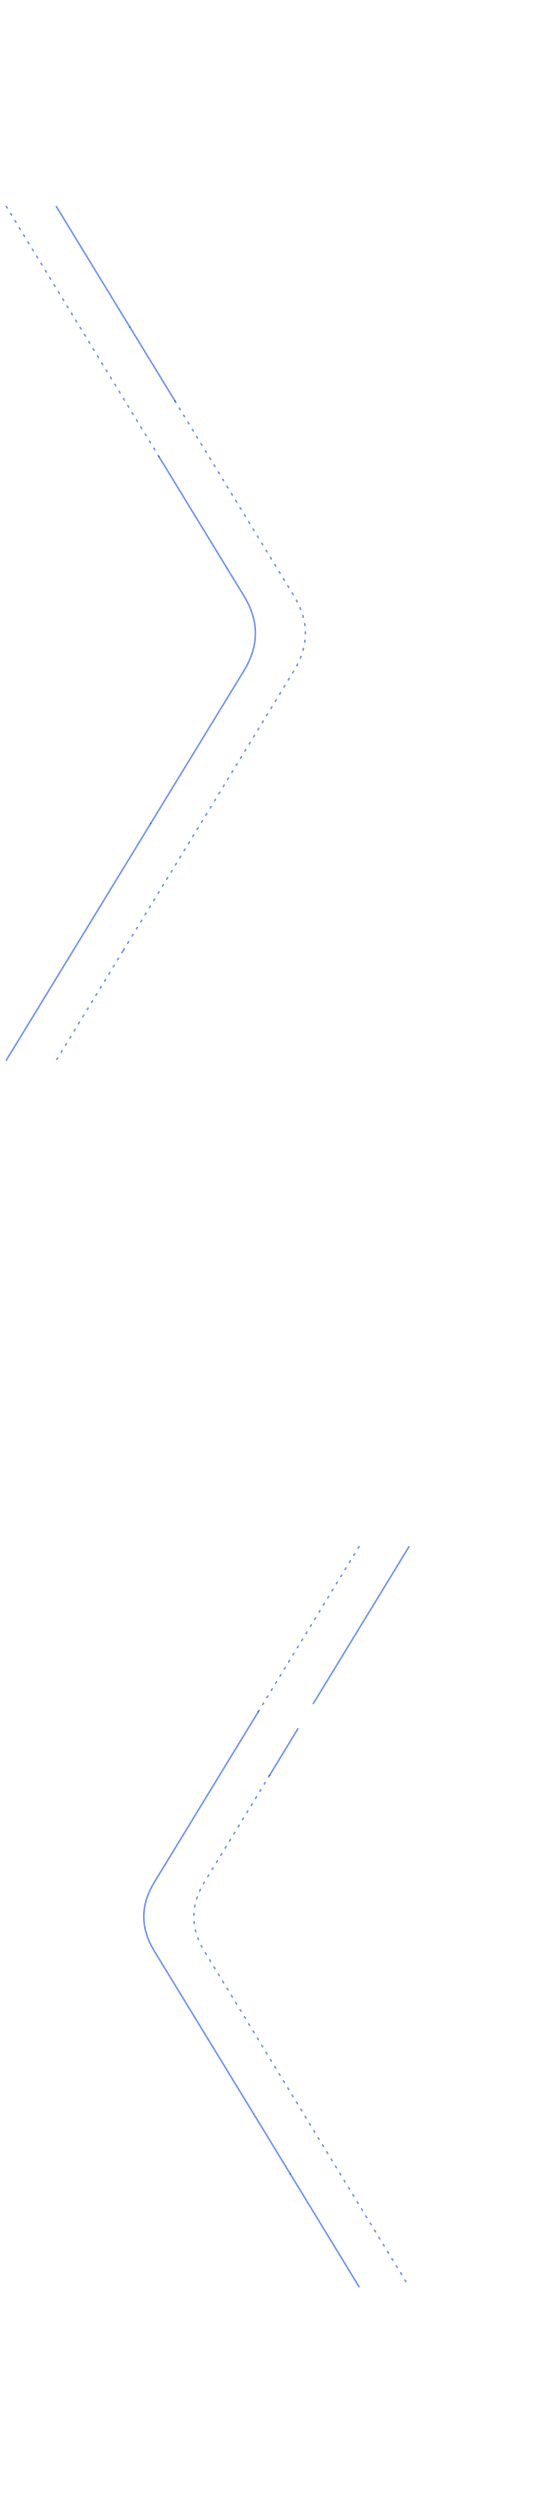
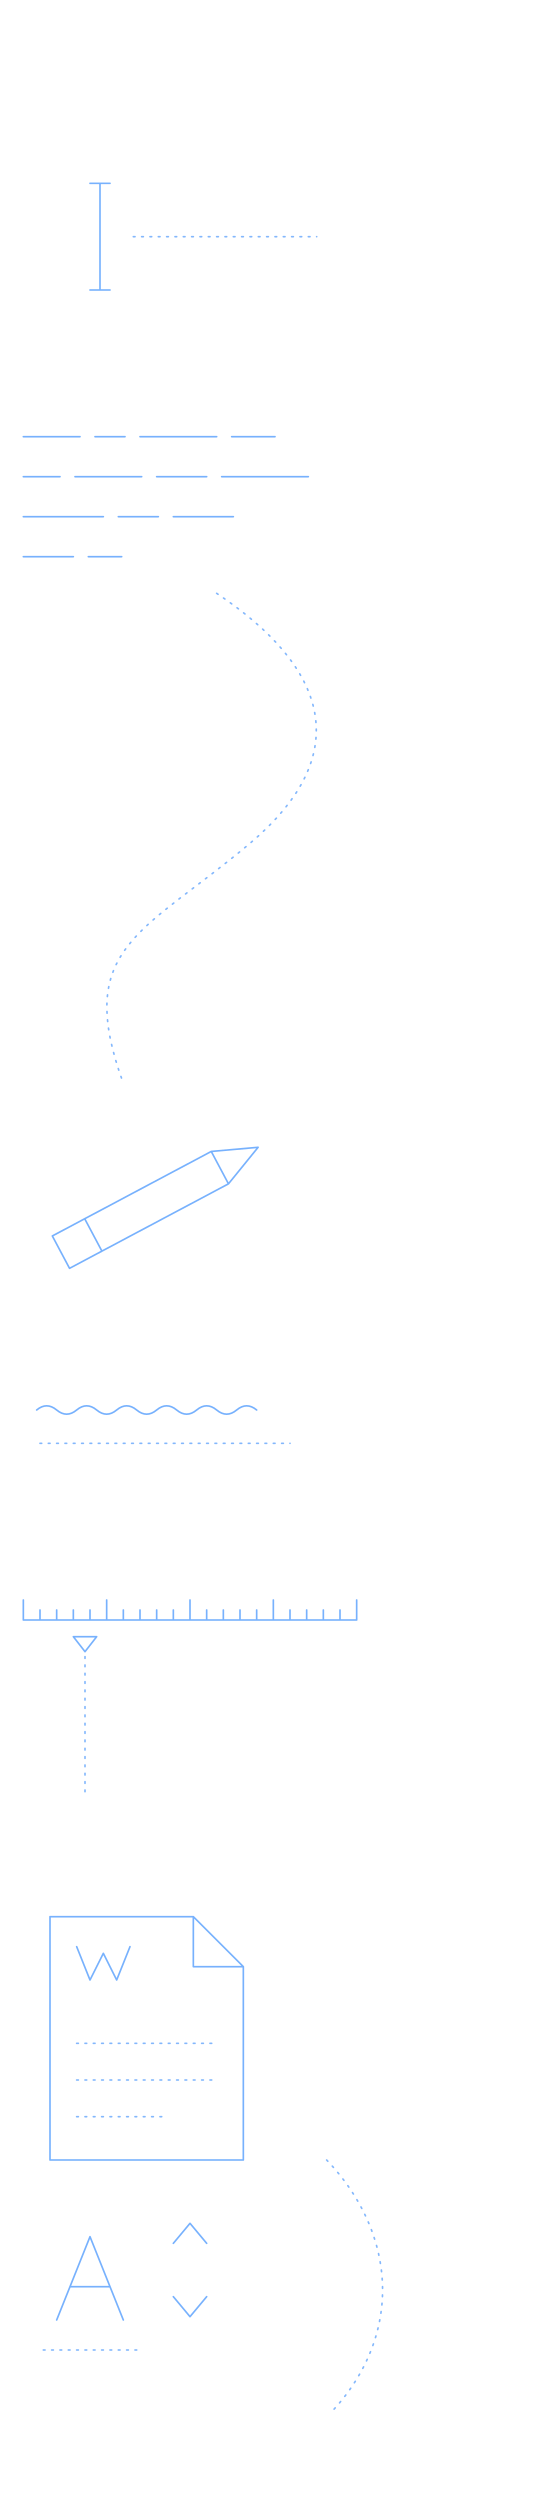
- <svg xmlns="http://www.w3.org/2000/svg" version="1.1" id="Layer_1" x="0px" y="0px" viewBox="0 0 320 1500" style="enable-background:new 0 0 320 1500;" xml:space="preserve">
-   <style type="text/css">
- 	.st0{fill:none;stroke:#0442DC;stroke-linecap:round;stroke-opacity:0.55;}
- 	.st1{fill:none;stroke:#0442DC;stroke-linecap:round;stroke-opacity:0.55;stroke-dasharray:1,4;}
+ <svg xmlns="http://www.w3.org/2000/svg" viewBox="0 0 320 1500">
+   <style>
+ .s{fill:none;stroke:#0871FA;stroke-linecap:round;stroke-linejoin:round;stroke-opacity:.55}
+ .d{fill:none;stroke:#0871FA;stroke-linecap:round;stroke-opacity:.5;stroke-dasharray:1,4}
+ .h{fill:none;stroke:#0871FA;stroke-linecap:round;stroke-opacity:.5;stroke-dasharray:7,6}
</style>
-   <path vector-effect="non-scaling-stroke" class="st0" d="M33.8,123.9l44.1,72.3" />
-   <path vector-effect="non-scaling-stroke" class="st0" d="M77.9,196.2l27.1,44.4" />
-   <path vector-effect="non-scaling-stroke" class="st1" d="M105,240.6l71.5,117.2c9,14.8,9,29.6,0,44.4L73.7,570.7" />
-   <path vector-effect="non-scaling-stroke" class="st1" d="M73.7,570.7l-39.9,65.4" />
-   <path vector-effect="non-scaling-stroke" class="st1" d="M3.8,123.9l91.7,150.3" />
-   <path vector-effect="non-scaling-stroke" class="st0" d="M95.5,274.2l51,83.6c9,14.8,9,29.6,0,44.4l-56.1,91.9" />
-   <path vector-effect="non-scaling-stroke" class="st0" d="M90.4,494.1l-86.6,142" />
-   <path vector-effect="non-scaling-stroke" class="st1" d="M215.4,928l-60.4,99" />
-   <path vector-effect="non-scaling-stroke" class="st0" d="M155,1027l-62.5,102.5c-8.3,13.7-8.3,27.3,0,41l81.7,133.9" />
-   <path vector-effect="non-scaling-stroke" class="st0" d="M174.2,1304.4l41.2,67.6" />
-   <path vector-effect="non-scaling-stroke" class="st0" d="M245.4,928l-57.4,94.1" />
-   <path vector-effect="non-scaling-stroke" class="st0" d="M178.7,1037.3l-17,28" />
-   <path vector-effect="non-scaling-stroke" class="st1" d="M161.7,1065.3l-39.2,64.2c-8.3,13.7-8.3,27.3,0,41L245.4,1372" />
+   <path vector-effect="non-scaling-stroke" class="s" d="M54,110 h12 M60,110 v64 M54,174 h12" />
+   <path vector-effect="non-scaling-stroke" class="d" d="M80,142 h110" />
+   <path vector-effect="non-scaling-stroke" class="s" d="M14,262 h34 m9,0 h18 m9,0 h46 m9,0 h26" />
+   <path vector-effect="non-scaling-stroke" class="s" d="M14,286 h22 m9,0 h40 m9,0 h30 m9,0 h52" />
+   <path vector-effect="non-scaling-stroke" class="s" d="M14,310 h48 m9,0 h24 m9,0 h36" />
+   <path vector-effect="non-scaling-stroke" class="s" d="M14,334 h30 m9,0 h20" />
+   <path vector-effect="non-scaling-stroke" class="d" d="M130,356 C196,400 214,452 150,506 S 44,568 74,650" />
+   <path vector-effect="non-scaling-stroke" class="s" d="M30,712 h108 v22 h-108 z M52,712 v22 M138,712 l26,11 l-26,11" transform="rotate(-28 90 724)" />
+   <path vector-effect="non-scaling-stroke" class="s" d="M22,846 q6,-5 12,0 t12,0 t12,0 t12,0 t12,0 t12,0 t12,0 t12,0 t12,0 t12,0 t12,0" />
+   <path vector-effect="non-scaling-stroke" class="d" d="M24,866 h150" />
+   <path vector-effect="non-scaling-stroke" class="s" d="M14,972 h200 M14,972 v-12 M24,972 v-6 M34,972 v-6 M44,972 v-6 M54,972 v-6 M64,972 v-12 M74,972 v-6 M84,972 v-6 M94,972 v-6 M104,972 v-6 M114,972 v-12 M124,972 v-6 M134,972 v-6 M144,972 v-6 M154,972 v-6 M164,972 v-12 M174,972 v-6 M184,972 v-6 M194,972 v-6 M204,972 v-6 M214,972 v-12" />
+   <path vector-effect="non-scaling-stroke" class="s" d="M44,982 l7,9 l7,-9 z" />
+   <path vector-effect="non-scaling-stroke" class="d" d="M51,994 v84" />
+   <path vector-effect="non-scaling-stroke" class="s" d="M30,1150 h86 l30,30 v116 h-116 z M116,1150 v30 h30" />
+   <path vector-effect="non-scaling-stroke" class="s" d="M46,1168 l8,20 l8,-16 l8,16 l8,-20" />
+   <path vector-effect="non-scaling-stroke" class="d" d="M46,1226 h84 M46,1248 h84 M46,1270 h54" />
+   <path vector-effect="non-scaling-stroke" class="s" d="M34,1392 l20,-50 l20,50 M42,1372 h24" />
+   <path vector-effect="non-scaling-stroke" class="d" d="M26,1410 h56" />
+   <path vector-effect="non-scaling-stroke" class="s" d="M104,1346 l10,-12 l10,12 M104,1378 l10,12 l10,-12" />
+   <path vector-effect="non-scaling-stroke" class="d" d="M196,1296 C238,1340 242,1400 200,1446" />
</svg>
